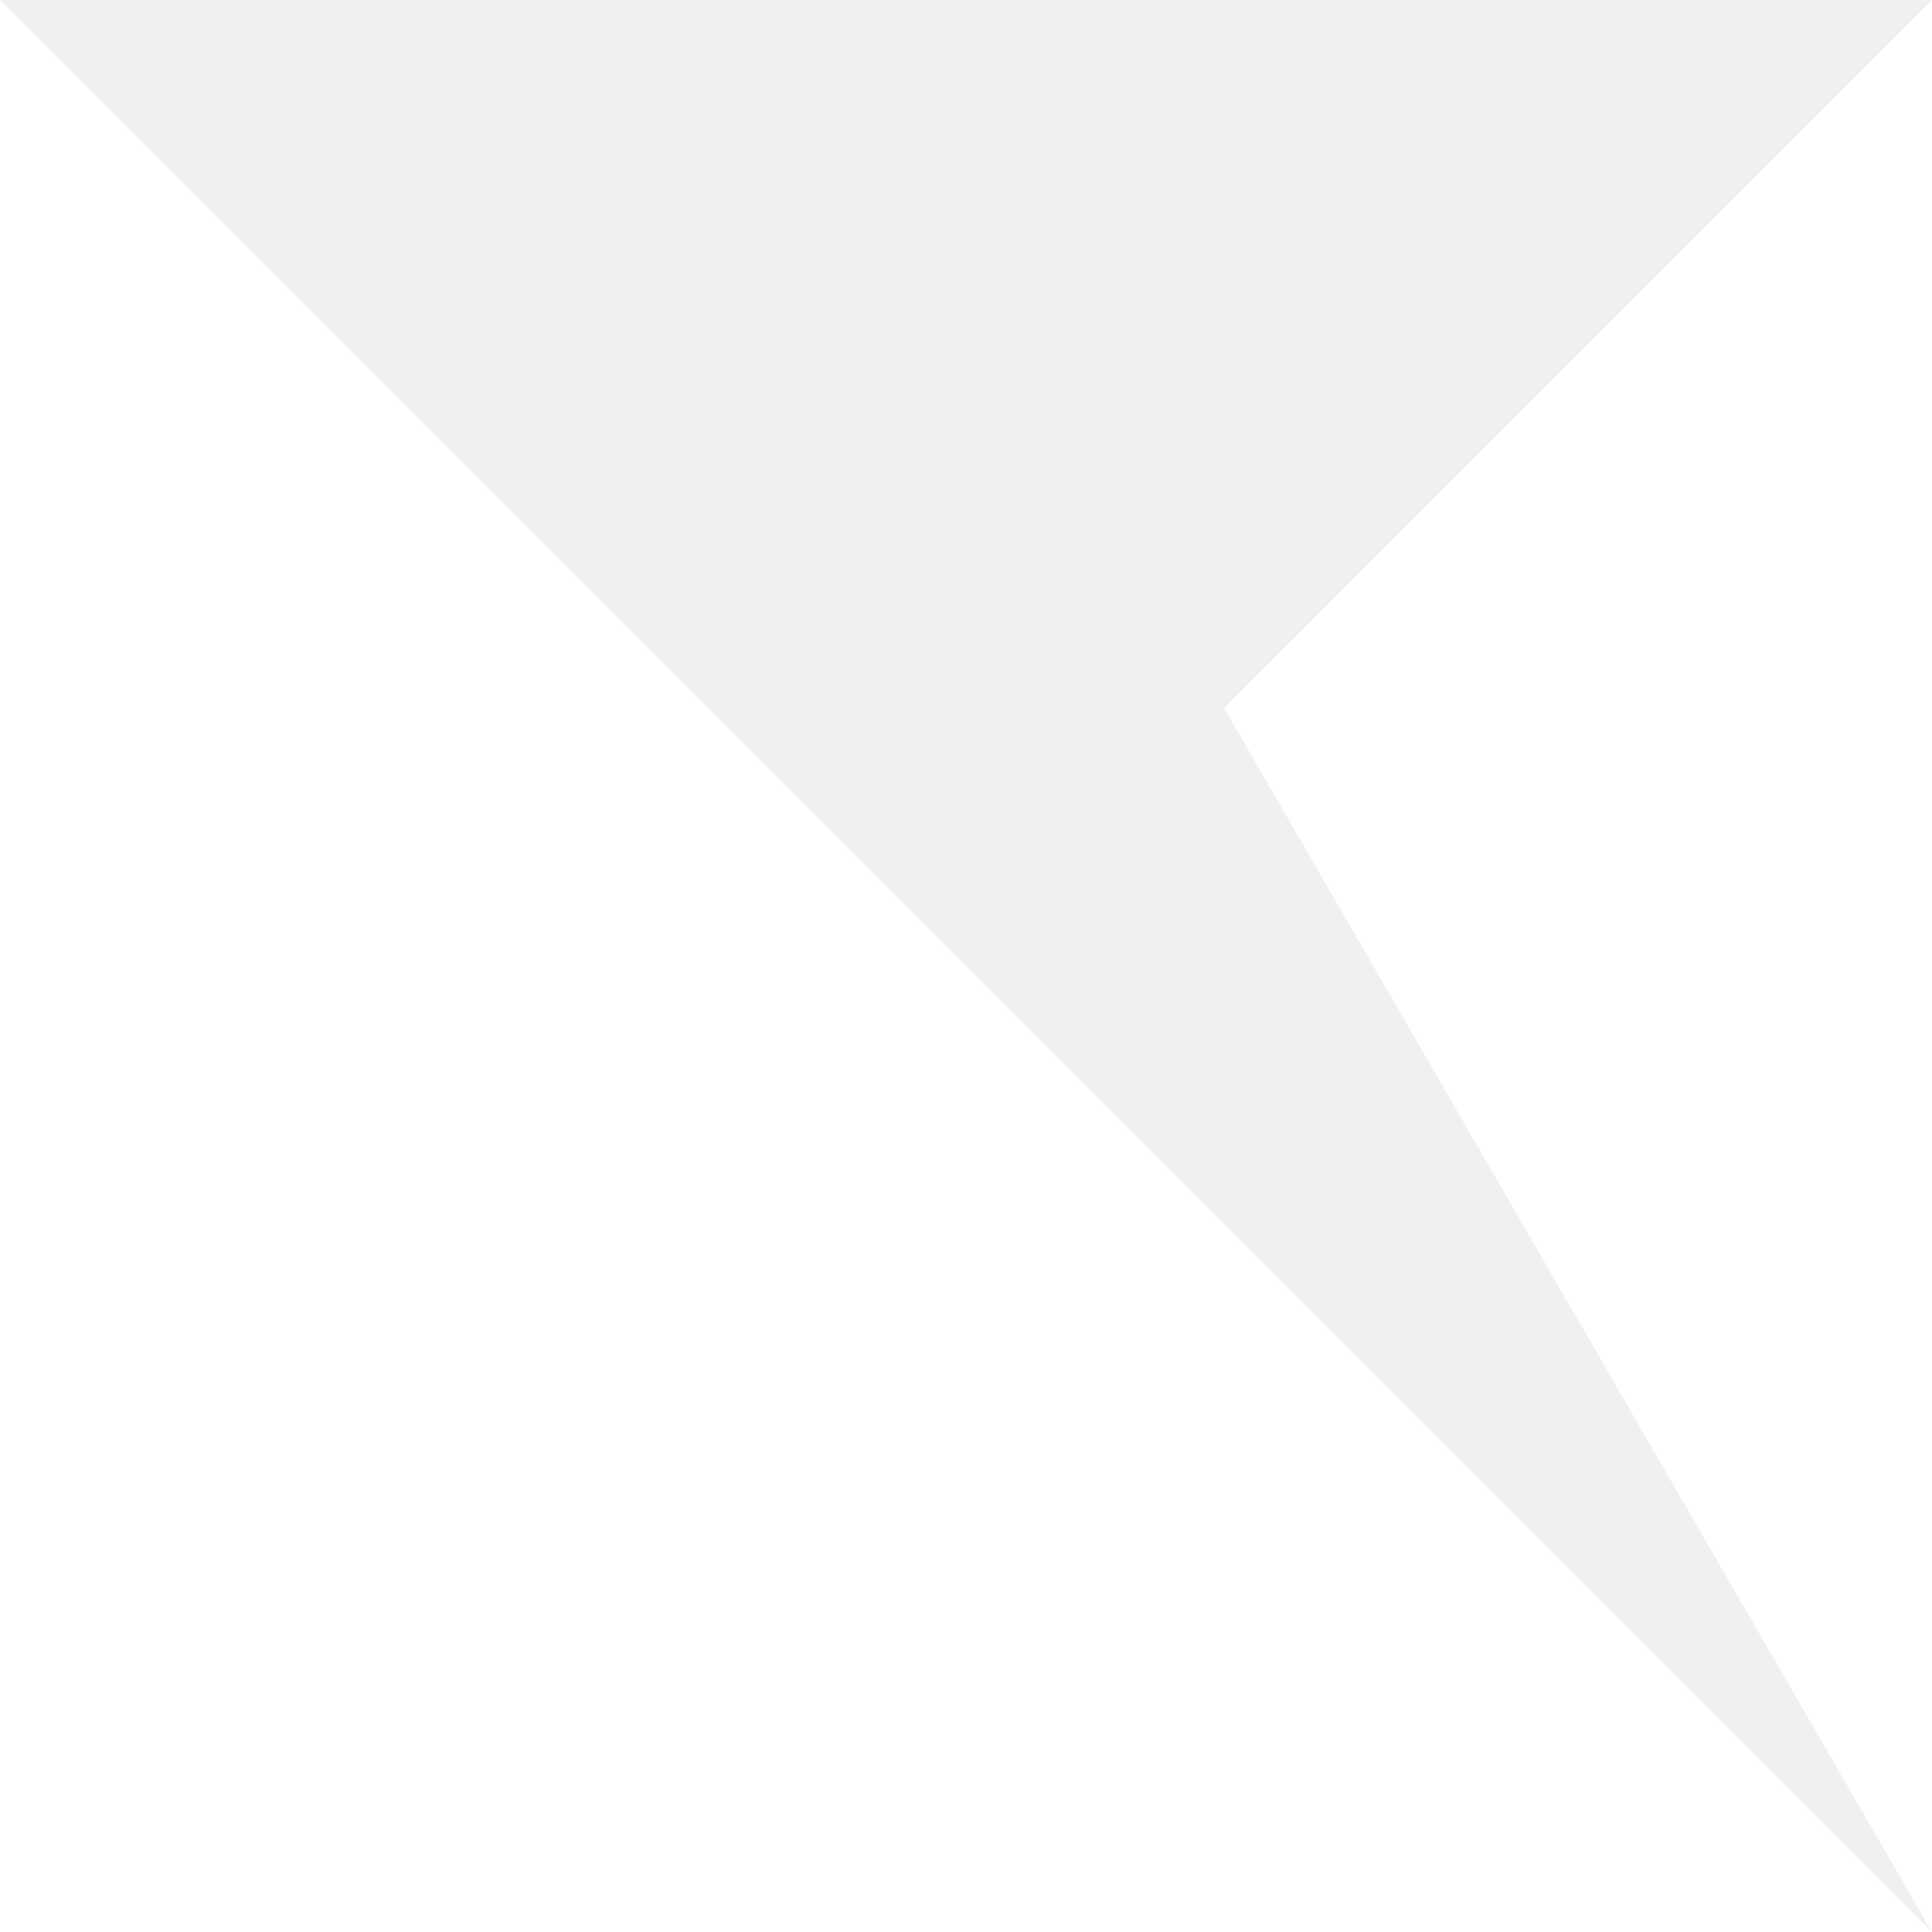
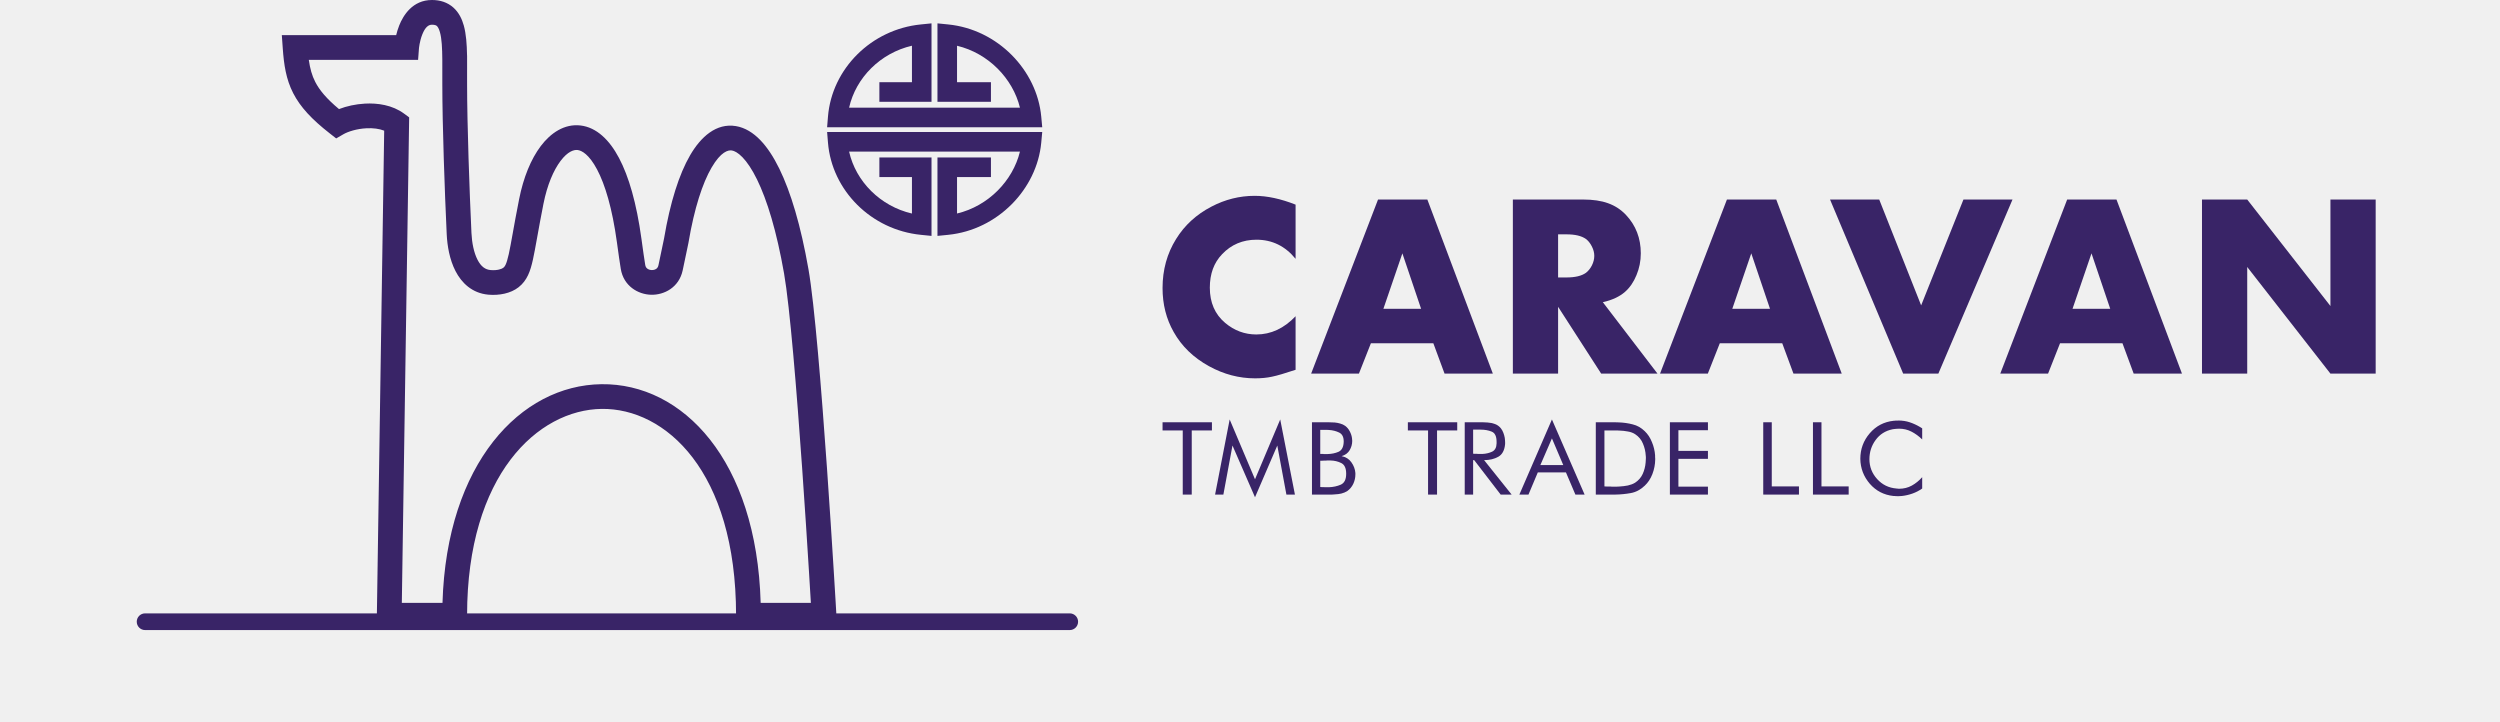
- <svg xmlns="http://www.w3.org/2000/svg" width="30" height="30" fill="none">
-   <g clip-path="url(#a)" fill="#fff">
-     <path d="M0 0v30.002h30L0 0ZM30 0v30.002L19.007 10.994 30 0Z" />
-   </g>
-   <defs>
-     <clipPath id="a">
-       <path fill="#fff" d="M0 0h30v30H0z" />
-     </clipPath>
-   </defs>
+ <svg xmlns="http://www.w3.org/2000/svg" width="298" height="86" viewBox="0 0 298 86" fill="none">
+   <path fill-rule="evenodd" clip-rule="evenodd" d="M111.037 2.785V12.134H104.822V9.798H108.704V5.45C104.947 6.32 102.018 9.255 101.212 12.835H121.578C120.73 9.352 117.806 6.341 114.079 5.454V9.798H118.12V12.134H111.746V2.785L113.029 2.914C118.93 3.505 123.605 8.372 124.116 13.895L124.234 15.171H98.592L98.694 13.908C99.157 8.182 103.871 3.504 109.754 2.914L111.037 2.785Z" fill="#392467" />
+   <path fill-rule="evenodd" clip-rule="evenodd" d="M111.037 28.119V18.77H104.822V21.106H108.704V25.454C104.947 24.584 102.018 21.649 101.212 18.069H121.578C120.73 21.552 117.806 24.563 114.079 25.45V21.106H118.12V18.77H111.746V28.119L113.029 27.99C118.93 27.399 123.605 22.532 124.116 17.009L124.234 15.733H98.592L98.694 16.996C99.157 22.723 103.871 27.401 109.754 27.99L111.037 28.119Z" fill="#392467" />
+   <path fill-rule="evenodd" clip-rule="evenodd" d="M47.591 3.024C48.066 1.83 49.182 0 51.492 0C52.463 0 53.344 0.279 54.044 0.904C54.713 1.502 55.075 2.291 55.287 3.052C55.566 4.059 55.647 5.289 55.67 6.544C55.672 6.569 55.674 6.605 55.675 6.616C55.675 6.623 55.676 6.634 55.676 6.638C55.676 6.646 55.676 6.652 55.676 6.657C55.676 6.661 55.676 6.663 55.676 6.664L55.676 6.674L55.677 6.712C55.677 6.744 55.677 6.791 55.677 6.85C55.677 6.935 55.677 7.047 55.677 7.169C55.679 7.471 55.679 7.772 55.679 8.07C55.679 8.122 55.679 8.174 55.679 8.226V8.268V8.282L55.679 8.292L55.679 8.308C55.679 8.313 55.678 8.329 55.676 8.353C55.676 8.789 55.676 9.327 55.677 9.984C55.679 14.872 55.96 22.724 56.197 27.767C56.253 28.956 56.487 30.121 56.921 30.964C57.335 31.769 57.837 32.135 58.481 32.192C59.283 32.263 59.823 32.054 59.986 31.926C60.155 31.793 60.358 31.591 60.645 30.294C60.79 29.639 60.929 28.861 61.11 27.852C61.302 26.782 61.54 25.453 61.881 23.735C62.391 21.161 63.286 18.962 64.465 17.405C65.624 15.873 67.263 14.727 69.202 14.957C71.107 15.184 72.642 16.671 73.785 18.828C74.949 21.023 75.878 24.209 76.464 28.492C76.653 29.876 76.79 30.845 76.911 31.576C76.948 31.804 77.046 31.932 77.155 32.016C77.281 32.114 77.468 32.185 77.687 32.191C77.905 32.196 78.095 32.135 78.224 32.045C78.335 31.967 78.437 31.846 78.486 31.621C78.639 30.908 78.786 30.198 78.935 29.483C79.009 29.13 79.083 28.775 79.157 28.418C79.883 24.124 80.945 20.77 82.263 18.505C83.536 16.315 85.381 14.641 87.724 15.032C88.823 15.215 89.791 15.838 90.618 16.69C91.447 17.543 92.201 18.694 92.888 20.092C94.259 22.888 95.456 26.885 96.367 32.08C97.095 36.23 97.927 46.572 98.574 55.773C98.899 60.396 99.179 64.765 99.378 67.977C99.478 69.583 99.557 70.901 99.612 71.817C99.639 72.275 99.66 72.633 99.674 72.876L99.695 73.247V73.248C99.695 73.248 99.695 73.249 98.222 73.333L99.695 73.249L99.785 74.805H87.739V73.333C87.739 56.126 79.283 48.646 71.726 48.741C64.127 48.837 55.677 56.588 55.677 73.333V74.805H44.9L45.795 15.576C45.213 15.345 44.477 15.246 43.658 15.291C42.526 15.353 41.495 15.678 40.938 16L40.073 16.5L39.287 15.885C37.169 14.229 35.796 12.762 34.946 11.101C34.096 9.44 33.845 7.727 33.705 5.766L33.593 4.189H47.223C47.309 3.835 47.428 3.433 47.591 3.024ZM96.656 71.86C96.602 70.954 96.526 69.687 96.431 68.159C96.232 64.952 95.952 60.592 95.628 55.979C94.977 46.709 94.154 36.552 93.459 32.588C92.572 27.534 91.438 23.837 90.235 21.386C89.634 20.161 89.041 19.299 88.497 18.739C87.952 18.177 87.523 17.984 87.237 17.936C86.809 17.865 85.931 18.067 84.817 19.982C83.75 21.817 82.763 24.788 82.065 28.935L82.06 28.964L82.054 28.993C81.979 29.35 81.904 29.709 81.829 30.069C81.679 30.79 81.528 31.516 81.373 32.238C80.94 34.254 79.178 35.175 77.611 35.135C76.045 35.095 74.333 34.087 73.997 32.055C73.869 31.278 73.727 30.269 73.538 28.89C72.976 24.783 72.113 21.975 71.174 20.204C70.214 18.393 69.336 17.939 68.852 17.882C68.4 17.828 67.673 18.053 66.822 19.179C65.99 20.279 65.231 22.023 64.777 24.307C64.468 25.866 64.229 27.193 64.03 28.298C63.833 29.391 63.675 30.265 63.528 30.929C63.221 32.317 62.847 33.426 61.814 34.239C60.869 34.982 59.489 35.238 58.22 35.126C56.265 34.953 55.014 33.708 54.294 32.309C53.593 30.948 53.313 29.317 53.247 27.905C53.01 22.851 52.726 14.944 52.724 9.985C52.723 8.475 52.723 7.594 52.723 7.126C52.711 5.716 52.66 4.626 52.441 3.838C52.313 3.378 52.167 3.181 52.074 3.098C52.012 3.042 51.876 2.945 51.492 2.945C51.09 2.945 50.694 3.209 50.335 4.111C50.173 4.516 50.072 4.938 50.011 5.271C49.981 5.435 49.962 5.569 49.952 5.659C49.946 5.703 49.943 5.736 49.941 5.756C49.94 5.766 49.939 5.772 49.939 5.775V5.776L49.837 7.135H36.809C36.956 8.175 37.183 8.994 37.576 9.762C38.077 10.74 38.903 11.744 40.408 13.002C41.316 12.649 42.404 12.411 43.495 12.351C44.996 12.268 46.767 12.51 48.164 13.543L48.772 13.993L47.898 71.86H52.745C53.237 55.218 62.061 45.918 71.689 45.796C81.364 45.674 90.19 54.819 90.671 71.86H96.656Z" fill="#392467" />
+   <path fill-rule="evenodd" clip-rule="evenodd" d="M16.3 74.109C16.3 73.56 16.745 73.114 17.294 73.114H127.514C128.063 73.114 128.508 73.56 128.508 74.109C128.508 74.658 128.063 75.104 127.514 75.104H17.294C16.745 75.104 16.3 74.658 16.3 74.109Z" fill="#392467" />
+   <path d="M262.477 44.536V23.784H267.869L277.788 36.478V23.784H283.18V44.536H277.788L267.869 31.826V44.536H262.477Z" fill="#392467" />
+   <path d="M252.998 40.917H245.556L244.128 44.536H238.432L246.406 23.784H252.285L260.092 44.536H254.335L252.998 40.917ZM251.54 36.813L249.307 30.199L247.044 36.813H251.54Z" fill="#392467" />
+   <path d="M224.003 23.784L229 36.402L234.043 23.784H239.891L231.051 44.536H226.858L218.14 23.784H224.003Z" fill="#392467" />
+   <path d="M212.443 40.917H205L203.572 44.536H197.876L205.85 23.784H211.729L219.536 44.536H213.78L212.443 40.917ZM210.985 36.813L208.752 30.199L206.488 36.813H210.985Z" fill="#392467" />
+   <path d="M191.057 36.022L197.573 44.536H190.86L185.725 36.569V44.536H180.333V23.784H188.718C189.882 23.784 190.87 23.931 191.68 24.225C192.5 24.518 193.209 24.98 193.806 25.608C194.991 26.865 195.583 28.395 195.583 30.199C195.583 31.112 195.411 31.978 195.067 32.799C194.733 33.62 194.277 34.284 193.7 34.791C193.052 35.358 192.171 35.769 191.057 36.022ZM185.725 33.073H186.728C187.751 33.073 188.52 32.89 189.037 32.525C189.32 32.312 189.558 32.019 189.751 31.644C189.943 31.259 190.039 30.878 190.039 30.503C190.039 30.128 189.943 29.753 189.751 29.378C189.558 28.993 189.32 28.694 189.037 28.482C188.52 28.117 187.751 27.934 186.728 27.934H185.725V33.073Z" fill="#392467" />
+   <path d="M170.854 40.917H163.411L161.983 44.536H156.287L164.262 23.784H170.14L177.947 44.536H172.191L170.854 40.917ZM169.396 36.813L167.163 30.199L164.899 36.813H169.396Z" fill="#392467" />
+   <path d="M154.434 24.392V30.853C153.199 29.333 151.644 28.573 149.771 28.573C148.13 28.573 146.763 29.151 145.67 30.306C144.698 31.319 144.211 32.647 144.211 34.289C144.211 36.063 144.819 37.461 146.034 38.485C147.128 39.407 148.368 39.868 149.756 39.868C151.497 39.868 153.057 39.144 154.434 37.695V44.08C153.158 44.505 152.221 44.779 151.624 44.901C151.027 45.032 150.353 45.098 149.604 45.098C147.7 45.098 145.872 44.617 144.12 43.654C142.257 42.63 140.85 41.267 139.898 39.565C139.017 38.014 138.576 36.27 138.576 34.335C138.576 32.166 139.113 30.22 140.186 28.497C141.199 26.855 142.601 25.568 144.394 24.635C146.034 23.774 147.756 23.343 149.558 23.343C151.037 23.343 152.662 23.693 154.434 24.392Z" fill="#392467" />
+   <path d="M229.125 52.382C228.726 51.992 228.299 51.681 227.844 51.449C227.399 51.217 226.907 51.1 226.37 51.1C226.277 51.1 226.179 51.105 226.077 51.114C225.984 51.124 225.887 51.133 225.785 51.142C225.757 51.142 225.725 51.147 225.688 51.156C225.66 51.156 225.627 51.161 225.59 51.17C224.737 51.347 224.064 51.773 223.573 52.451C223.081 53.12 222.835 53.881 222.835 54.735C222.835 55.636 223.141 56.425 223.754 57.103C224.366 57.781 225.136 58.157 226.063 58.231C226.091 58.231 226.119 58.235 226.147 58.245C226.175 58.245 226.203 58.245 226.23 58.245C226.258 58.245 226.281 58.249 226.3 58.259C226.328 58.259 226.351 58.259 226.37 58.259C226.926 58.259 227.432 58.133 227.886 57.883C228.341 57.632 228.753 57.298 229.125 56.88V58.231C228.772 58.481 228.387 58.681 227.97 58.83C227.552 58.978 227.13 59.076 226.703 59.122C226.62 59.132 226.536 59.136 226.453 59.136C226.379 59.145 226.3 59.15 226.216 59.15C226.179 59.15 226.138 59.145 226.091 59.136C226.045 59.136 226.003 59.136 225.966 59.136C225.919 59.136 225.873 59.132 225.827 59.122C225.78 59.122 225.739 59.122 225.702 59.122C224.561 59.001 223.619 58.514 222.877 57.66C222.144 56.806 221.768 55.817 221.75 54.694C221.75 53.533 222.126 52.516 222.877 51.644C223.628 50.771 224.584 50.274 225.743 50.154C225.771 50.154 225.799 50.154 225.827 50.154C225.864 50.154 225.896 50.149 225.924 50.139C225.943 50.139 225.961 50.139 225.98 50.139C225.998 50.139 226.012 50.139 226.022 50.139C226.068 50.139 226.114 50.139 226.161 50.139C226.207 50.13 226.249 50.126 226.286 50.126C226.768 50.126 227.218 50.195 227.636 50.334C228.062 50.474 228.484 50.669 228.902 50.919C228.939 50.938 228.976 50.961 229.013 50.989C229.05 51.008 229.087 51.031 229.125 51.059V52.382Z" fill="#392467" />
+   <path d="M216.104 58.955V50.334H217.119V57.98H220.361V58.955H216.104Z" fill="#392467" />
+   <path d="M210.179 58.955V50.334H211.194V57.98H214.436V58.955H210.179Z" fill="#392467" />
+   <path d="M199.05 58.955V50.334H203.586V51.282H200.066V53.746H203.586V54.694H200.066V58.008H203.586V58.955H199.05Z" fill="#392467" />
+   <path d="M190.219 58.955V50.334H192.014C192.171 50.334 192.324 50.334 192.473 50.334C192.63 50.334 192.788 50.339 192.946 50.348C193.521 50.367 194.078 50.446 194.616 50.585C195.154 50.715 195.631 50.984 196.049 51.393C196.42 51.746 196.707 52.182 196.911 52.702C197.125 53.213 197.25 53.737 197.287 54.276C197.287 54.341 197.287 54.406 197.287 54.471C197.296 54.536 197.301 54.601 197.301 54.666C197.301 54.684 197.301 54.703 197.301 54.721C197.301 54.74 197.301 54.758 197.301 54.777C197.292 55.371 197.18 55.947 196.967 56.504C196.754 57.061 196.448 57.525 196.049 57.897C195.557 58.37 195.005 58.663 194.393 58.774C193.781 58.885 193.155 58.946 192.515 58.955C192.459 58.955 192.403 58.955 192.348 58.955C192.301 58.955 192.25 58.955 192.195 58.955H190.219ZM191.248 51.309V57.98C191.341 57.98 191.438 57.985 191.541 57.994C191.643 57.994 191.745 57.994 191.847 57.994C191.893 57.994 191.935 57.994 191.972 57.994C192.018 57.994 192.06 57.999 192.097 58.008C192.162 58.008 192.227 58.008 192.292 58.008C192.357 58.008 192.422 58.008 192.487 58.008C192.57 58.008 192.654 58.008 192.737 58.008C192.83 58.008 192.923 58.003 193.016 57.994C193.368 57.976 193.711 57.934 194.045 57.869C194.379 57.794 194.667 57.683 194.908 57.535C195.316 57.265 195.617 56.917 195.812 56.49C196.007 56.054 196.123 55.599 196.16 55.125C196.169 55.042 196.174 54.963 196.174 54.889C196.183 54.805 196.188 54.721 196.188 54.638C196.188 54.582 196.188 54.531 196.188 54.485C196.188 54.429 196.183 54.373 196.174 54.318C196.146 53.816 196.035 53.338 195.84 52.883C195.654 52.419 195.344 52.043 194.908 51.755C194.667 51.597 194.379 51.49 194.045 51.435C193.711 51.37 193.368 51.333 193.016 51.323C192.923 51.314 192.83 51.309 192.737 51.309C192.654 51.309 192.57 51.309 192.487 51.309H191.248Z" fill="#392467" />
+   <path d="M184.99 50L188.886 58.955H187.787L186.66 56.309H183.307L182.194 58.955H181.108L184.99 50ZM183.613 55.432H186.34L184.99 52.256L183.613 55.432Z" fill="#392467" />
+   <path d="M175.597 58.955H174.595V50.334H176.738C176.83 50.334 176.928 50.339 177.03 50.348C177.132 50.348 177.229 50.353 177.322 50.362C177.628 50.381 177.92 50.441 178.199 50.543C178.477 50.645 178.713 50.817 178.908 51.059C179.029 51.216 179.126 51.393 179.2 51.588C179.275 51.783 179.33 51.982 179.367 52.187C179.377 52.27 179.386 52.358 179.395 52.451C179.404 52.535 179.409 52.618 179.409 52.702V52.925C179.344 53.667 179.075 54.174 178.602 54.443C178.129 54.712 177.563 54.847 176.904 54.847L180.188 58.955H178.88L175.722 54.847H175.597V58.955ZM175.597 51.212V54.081C175.662 54.081 175.727 54.085 175.791 54.095C175.866 54.095 175.944 54.095 176.028 54.095C176.084 54.095 176.139 54.099 176.195 54.109C176.251 54.109 176.306 54.109 176.362 54.109C176.39 54.109 176.413 54.109 176.431 54.109C176.459 54.109 176.482 54.109 176.501 54.109C176.538 54.109 176.575 54.109 176.612 54.109C176.649 54.109 176.687 54.109 176.724 54.109C177.132 54.09 177.508 54.002 177.851 53.844C178.203 53.677 178.384 53.343 178.393 52.841V52.66C178.393 52.01 178.199 51.606 177.809 51.449C177.419 51.291 176.983 51.212 176.501 51.212H175.597Z" fill="#392467" />
+   <path d="M170.225 58.955V51.309H167.817V50.334H173.703V51.309H171.296V58.955H170.225Z" fill="#392467" />
+   <path d="M158.181 50.334H158.362C158.482 50.334 158.603 50.339 158.723 50.348C158.853 50.348 158.978 50.353 159.099 50.362C159.322 50.381 159.539 50.423 159.753 50.488C159.966 50.543 160.166 50.636 160.351 50.766C160.583 50.943 160.764 51.161 160.894 51.421C161.033 51.681 161.121 51.95 161.158 52.228C161.167 52.284 161.172 52.34 161.172 52.396C161.181 52.442 161.186 52.493 161.186 52.549C161.186 52.939 161.084 53.31 160.88 53.663C160.676 54.007 160.356 54.243 159.92 54.373C160.43 54.475 160.82 54.721 161.089 55.111C161.367 55.501 161.525 55.924 161.562 56.379C161.562 56.406 161.562 56.439 161.562 56.476C161.562 56.504 161.562 56.532 161.562 56.56C161.562 56.94 161.478 57.312 161.311 57.674C161.144 58.026 160.899 58.319 160.574 58.551C160.37 58.672 160.143 58.765 159.892 58.83C159.651 58.885 159.405 58.918 159.155 58.927C159.025 58.937 158.895 58.946 158.765 58.955C158.644 58.955 158.524 58.955 158.403 58.955H156.386V50.334H158.181ZM157.374 58.05C157.438 58.05 157.503 58.054 157.568 58.064C157.633 58.064 157.698 58.064 157.763 58.064C157.828 58.064 157.893 58.068 157.958 58.078C158.032 58.078 158.102 58.078 158.167 58.078C158.204 58.078 158.241 58.078 158.278 58.078C158.324 58.078 158.371 58.078 158.417 58.078C158.927 58.059 159.396 57.957 159.823 57.771C160.249 57.576 160.463 57.149 160.463 56.49V56.448C160.463 55.808 160.268 55.39 159.878 55.195C159.489 55 159.057 54.898 158.584 54.889C158.556 54.889 158.529 54.889 158.501 54.889C158.482 54.889 158.459 54.889 158.431 54.889C158.394 54.889 158.357 54.889 158.32 54.889C158.283 54.889 158.245 54.889 158.209 54.889C158.153 54.889 158.097 54.893 158.042 54.902C157.995 54.902 157.944 54.902 157.888 54.902C157.796 54.902 157.708 54.907 157.624 54.916C157.541 54.916 157.457 54.916 157.374 54.916V58.05ZM157.374 51.24V54.109C157.429 54.109 157.485 54.109 157.541 54.109C157.605 54.109 157.67 54.109 157.735 54.109C157.745 54.118 157.754 54.123 157.763 54.123C157.782 54.123 157.796 54.123 157.805 54.123C157.851 54.123 157.898 54.123 157.944 54.123C158 54.123 158.051 54.123 158.097 54.123C158.125 54.123 158.148 54.123 158.167 54.123C158.195 54.123 158.222 54.123 158.25 54.123C158.723 54.113 159.155 54.025 159.544 53.858C159.943 53.681 160.152 53.282 160.17 52.66V52.618C160.17 52.089 159.99 51.736 159.628 51.56C159.266 51.383 158.867 51.282 158.431 51.254C158.348 51.244 158.264 51.24 158.181 51.24C158.097 51.24 158.014 51.24 157.93 51.24H157.374Z" fill="#392467" />
+   <path d="M149.597 59.275L146.911 53.106L145.826 58.955H144.838L146.577 50L149.597 57.131L152.602 50L154.355 58.955H153.339L152.254 53.106L149.597 59.275Z" fill="#392467" />
+   <path d="M140.983 58.955V51.309H138.576V50.334H144.462V51.309H142.055V58.955H140.983Z" fill="#392467" />
</svg>
